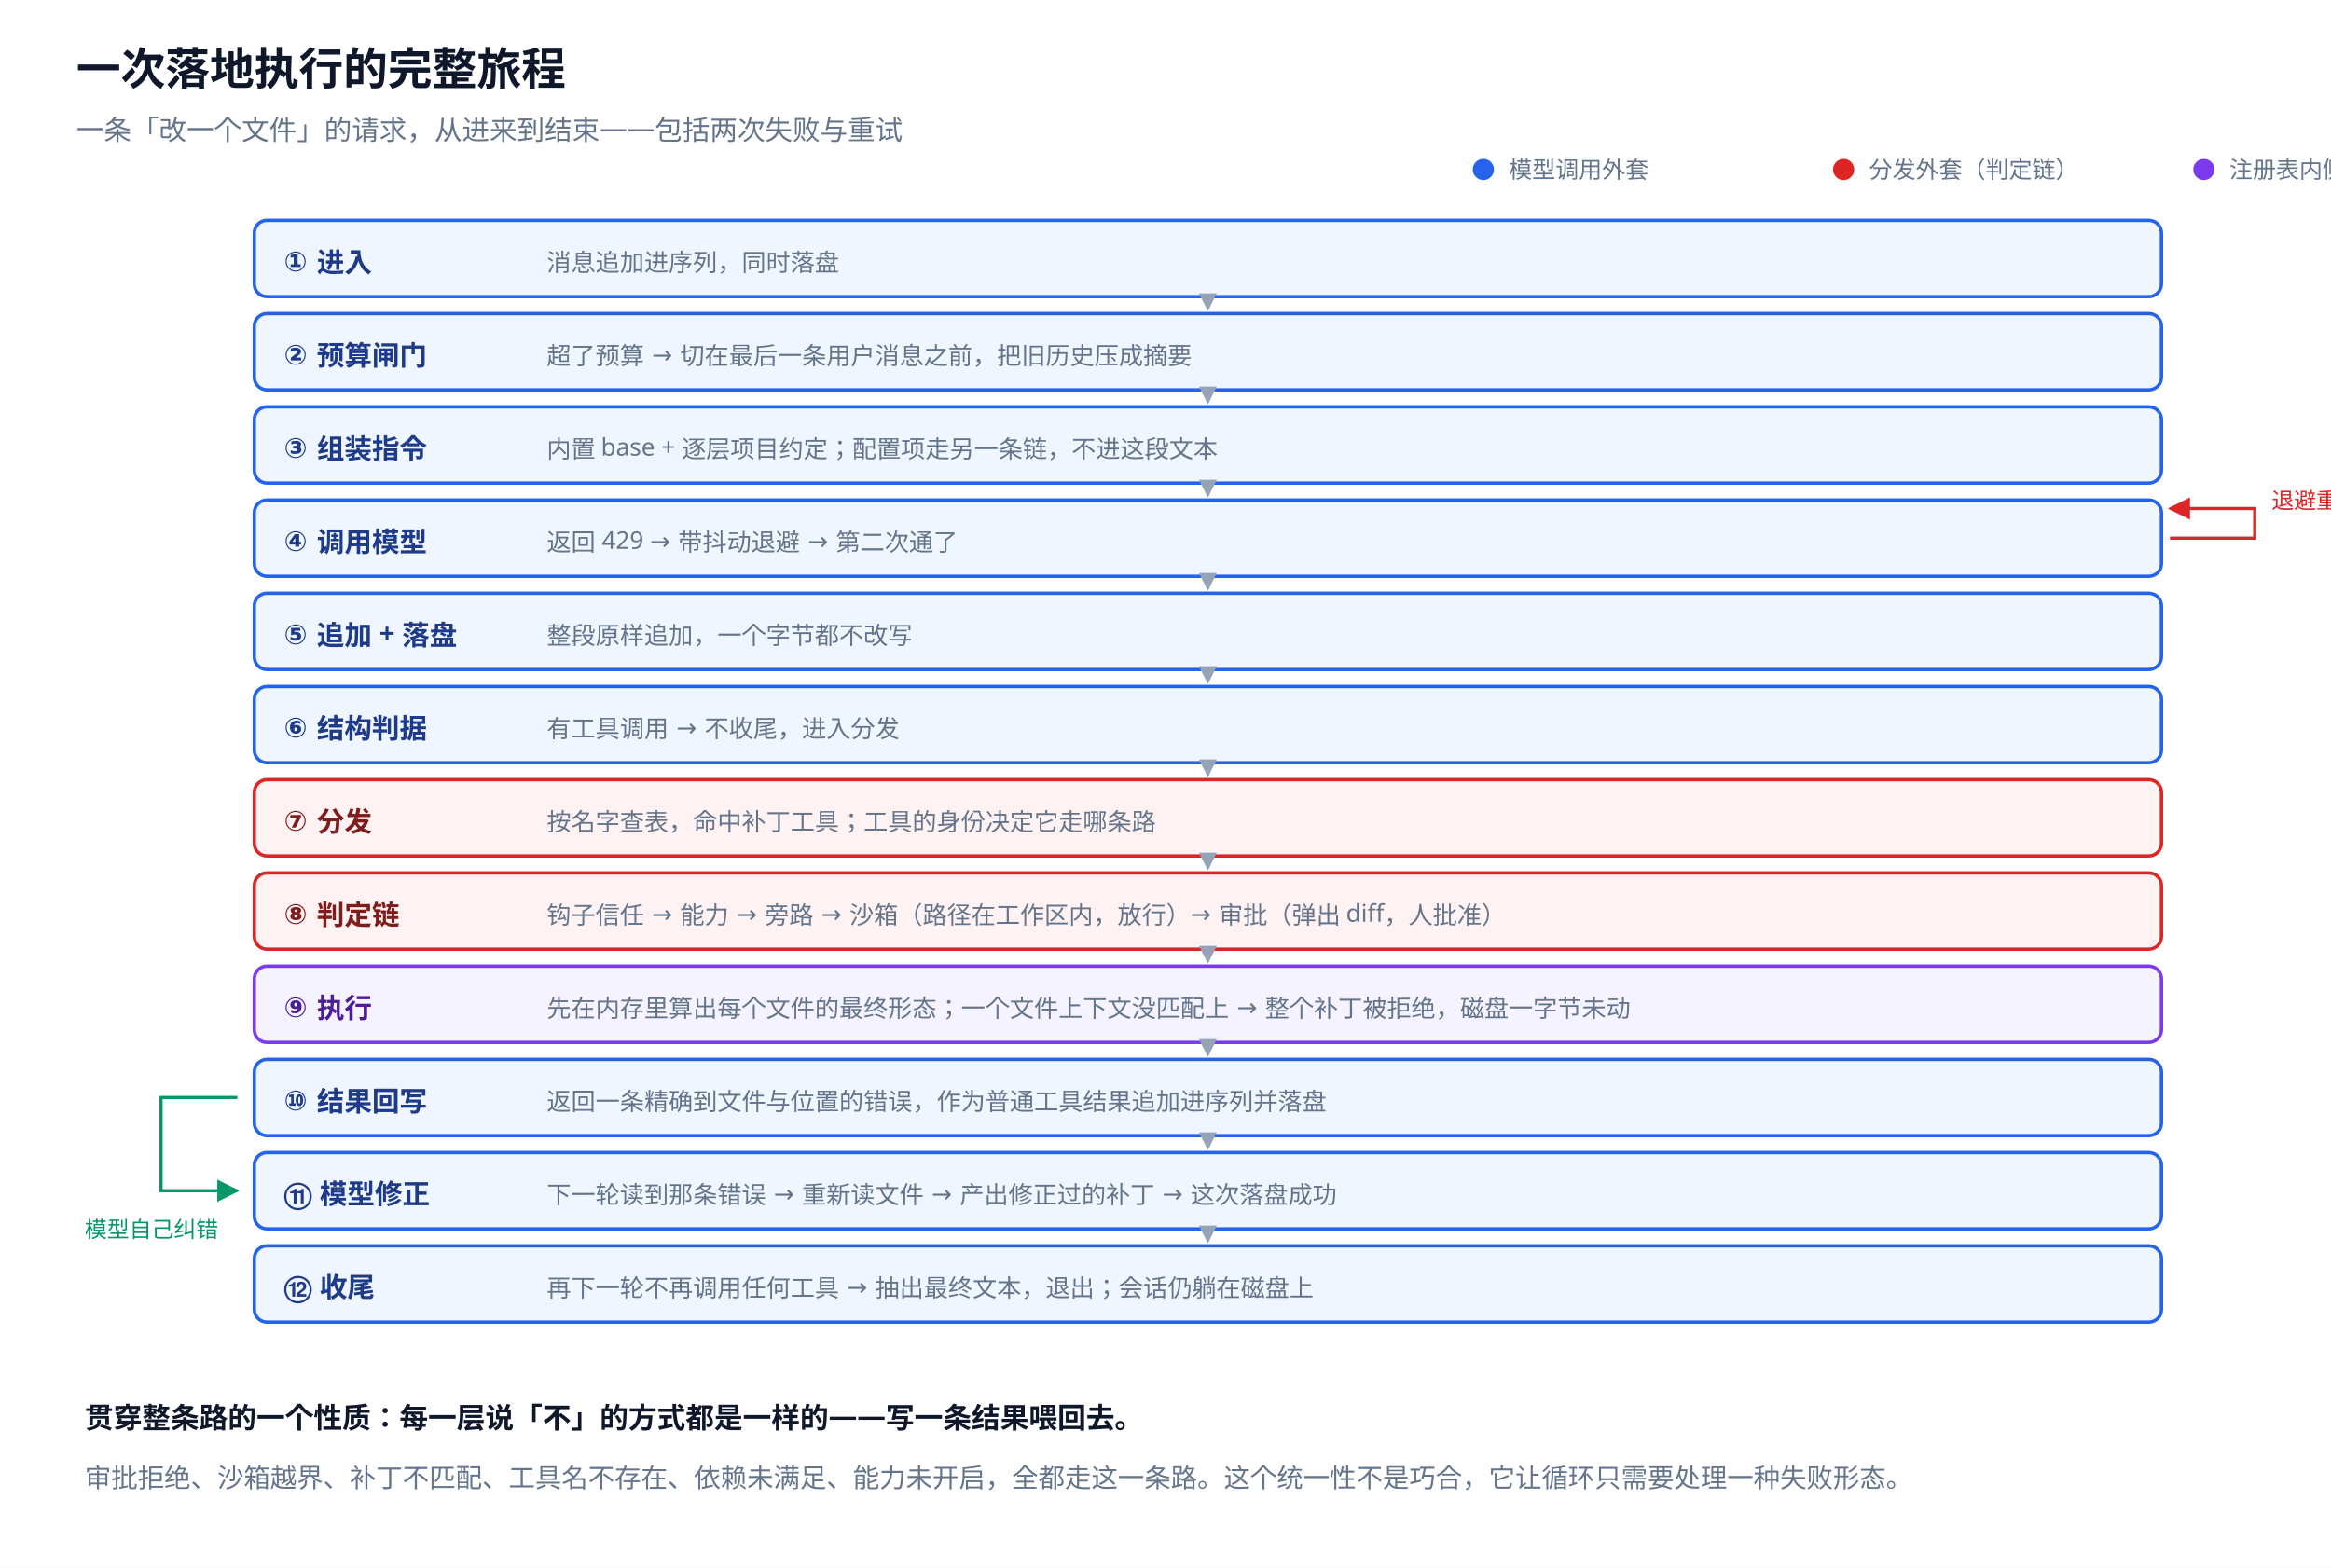
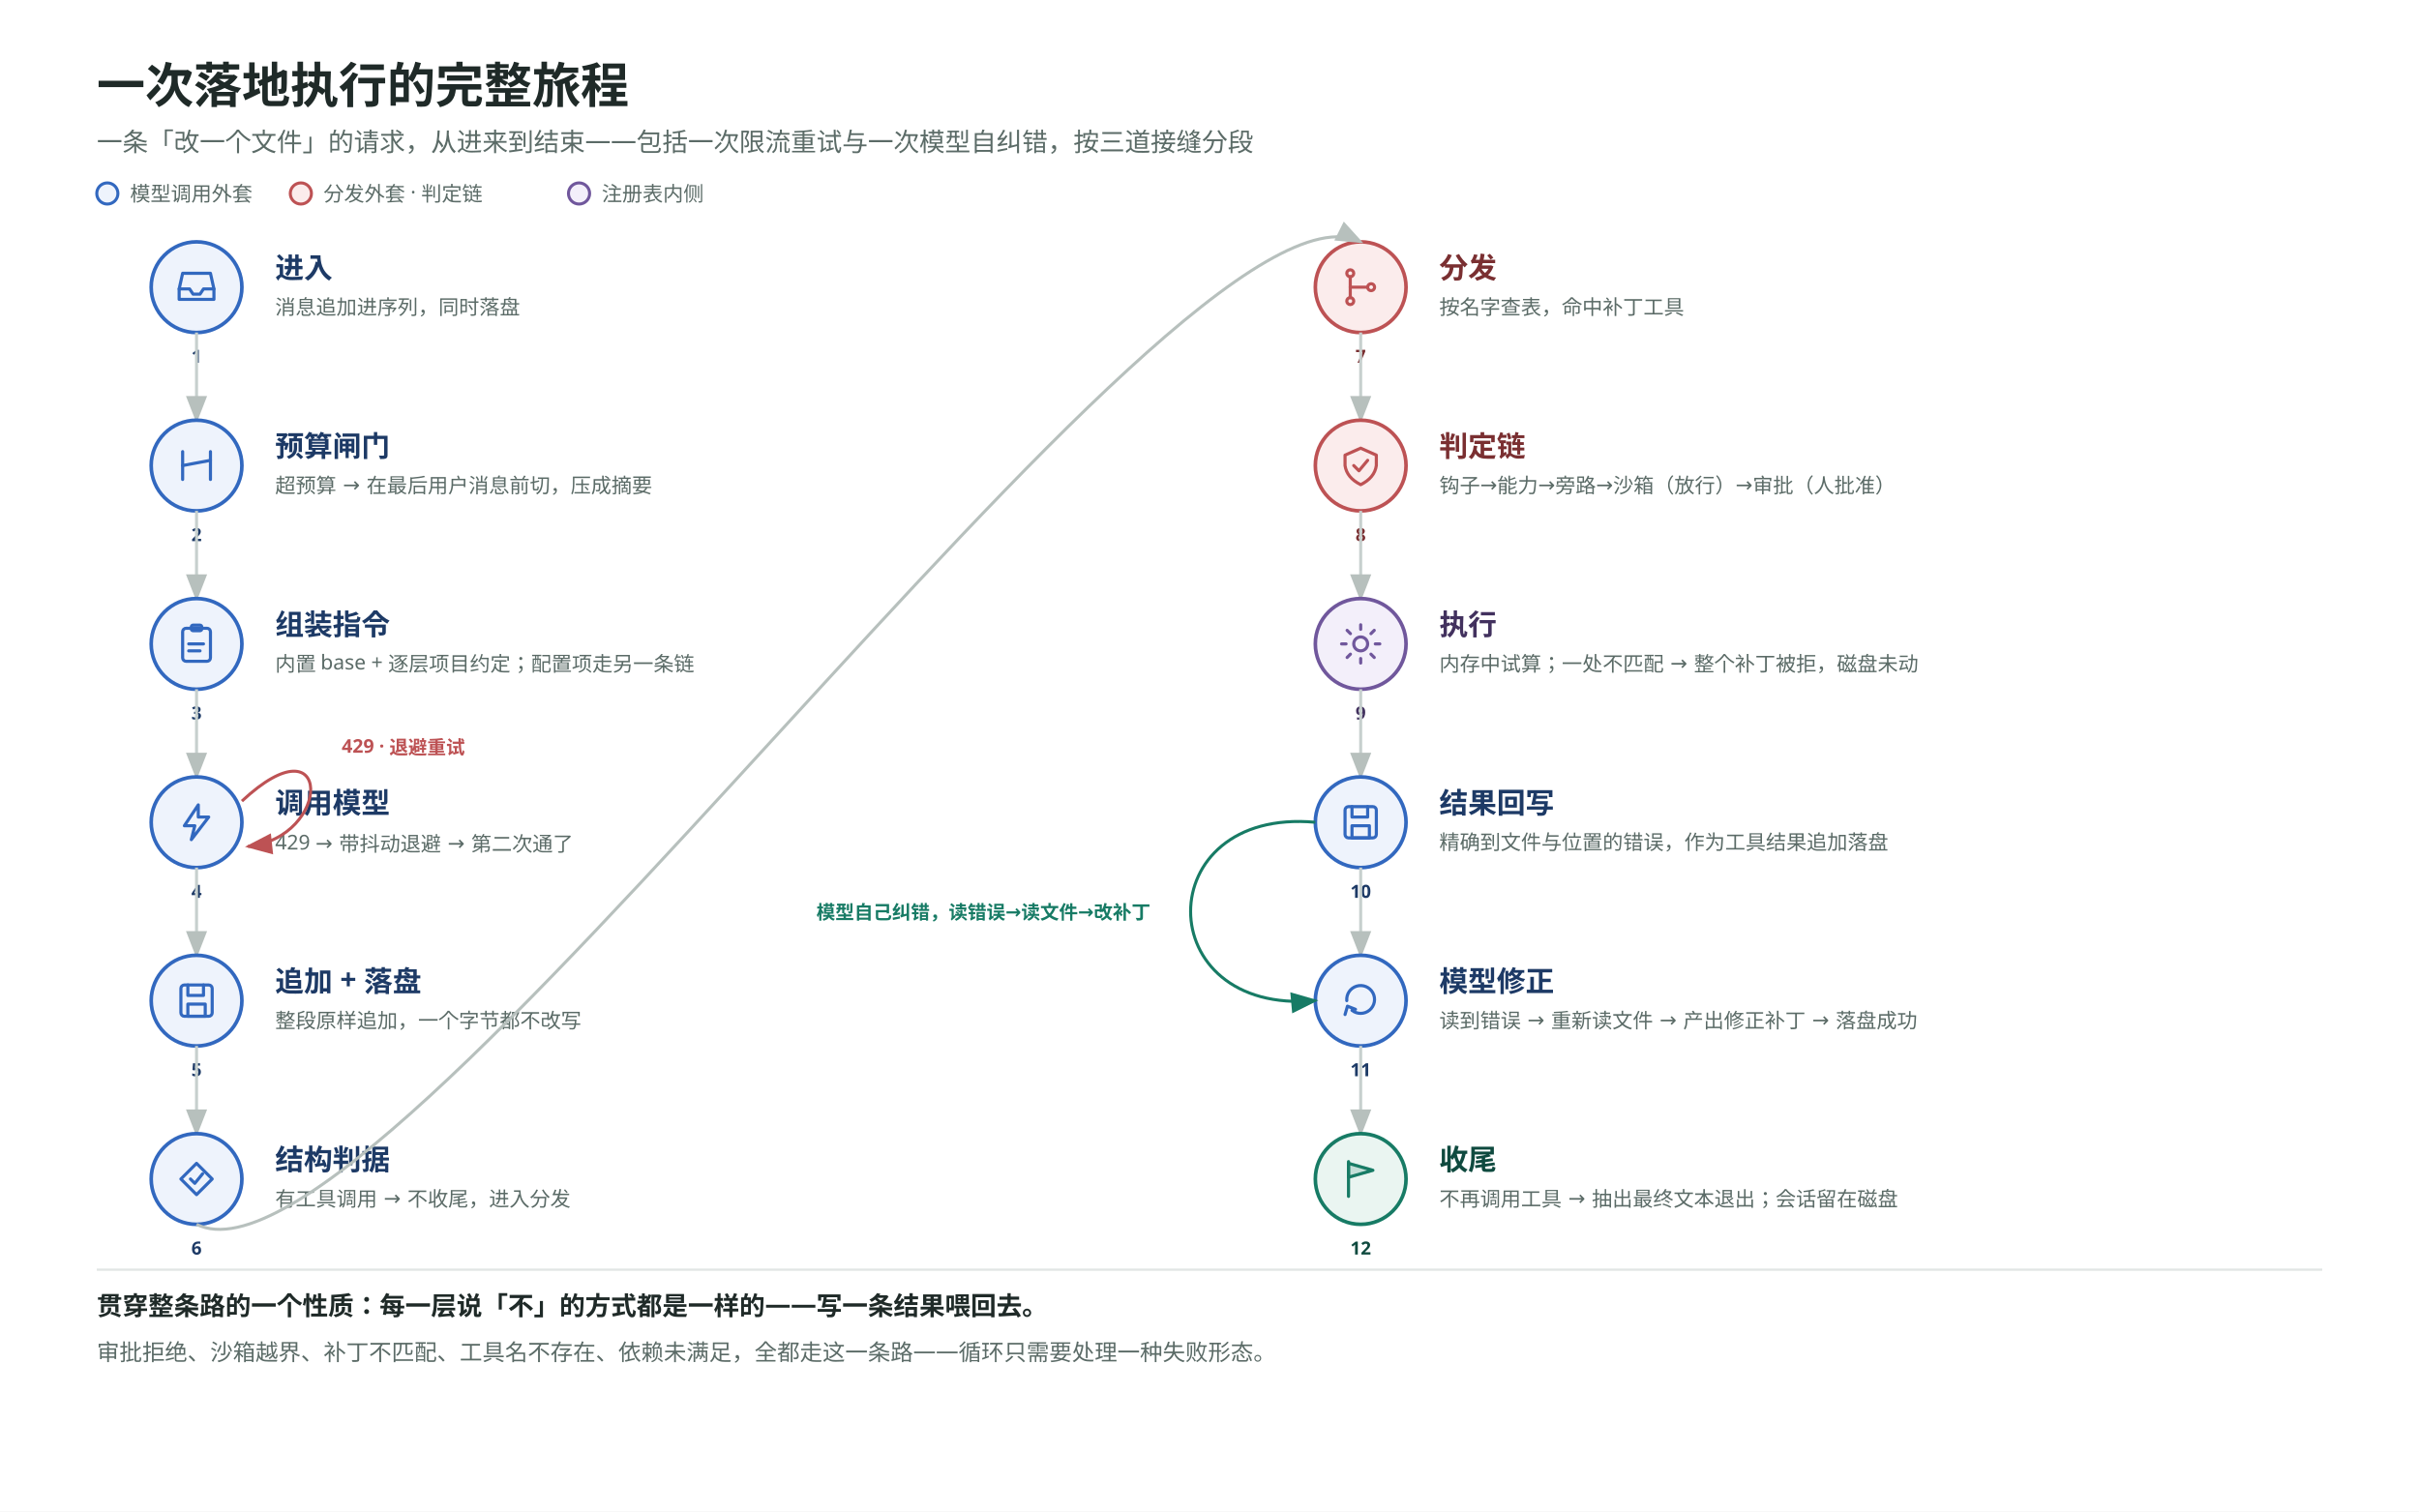
- <svg xmlns="http://www.w3.org/2000/svg" width="1100" height="740" viewBox="0 0 1100 740" font-family="'PingFang SC','Hiragino Sans GB','Heiti SC','Microsoft YaHei',sans-serif">
-   <rect width="1100" height="740" fill="#ffffff" />
+ <svg xmlns="http://www.w3.org/2000/svg" width="1600" height="1000" viewBox="0 0 1600 1000">
+   <style>text{font-family:'PingFang SC','Hiragino Sans GB','Heiti SC','Microsoft YaHei',sans-serif;letter-spacing:0}</style>
  <defs>
-     <marker id="a" viewBox="0 0 10 10" refX="9" refY="5" markerWidth="7" markerHeight="7" orient="auto">
-       <path d="M0,0 L10,5 L0,10 z" fill="#94a3b8" />
+     <marker id="arr" markerWidth="9" markerHeight="7" refX="8" refY="3.5" orient="auto">
+       <polygon points="0 0,9 3.5,0 7" fill="#b7c0bd" />
    </marker>
-     <marker id="ar" viewBox="0 0 10 10" refX="9" refY="5" markerWidth="7" markerHeight="7" orient="auto">
-       <path d="M0,0 L10,5 L0,10 z" fill="#dc2626" />
+     <marker id="arr-r" markerWidth="9" markerHeight="7" refX="8" refY="3.5" orient="auto">
+       <polygon points="0 0,9 3.5,0 7" fill="#bd5254" />
    </marker>
-     <marker id="ag" viewBox="0 0 10 10" refX="9" refY="5" markerWidth="7" markerHeight="7" orient="auto">
-       <path d="M0,0 L10,5 L0,10 z" fill="#059669" />
+     <marker id="arr-g" markerWidth="9" markerHeight="7" refX="8" refY="3.5" orient="auto">
+       <polygon points="0 0,9 3.5,0 7" fill="#177b65" />
    </marker>
  </defs>
-   <text x="36" y="40" font-size="21" fill="#0f172a" text-anchor="start" font-weight="600">一次落地执行的完整旅程</text>
-   <text x="36" y="66" font-size="13" fill="#64748b" text-anchor="start" font-weight="400">一条「改一个文件」的请求，从进来到结束——包括两次失败与重试</text>
-   <circle cx="700" cy="80" r="5" fill="#2563eb" />
-   <text x="712" y="84" font-size="11" fill="#64748b" text-anchor="start" font-weight="400">模型调用外套</text>
-   <circle cx="870" cy="80" r="5" fill="#dc2626" />
-   <text x="882" y="84" font-size="11" fill="#64748b" text-anchor="start" font-weight="400">分发外套（判定链）</text>
-   <circle cx="1040" cy="80" r="5" fill="#7c3aed" />
-   <text x="1052" y="84" font-size="11" fill="#64748b" text-anchor="start" font-weight="400">注册表内侧</text>
-   <rect x="120" y="104" width="900" height="36" rx="6" fill="#eff6ff" stroke="#2563eb" stroke-width="1.6" />
-   <text x="134" y="128" font-size="13" fill="#1e3a8a" text-anchor="start" font-weight="700">① 进入</text>
-   <text x="258" y="128" font-size="11.5" fill="#64748b" text-anchor="start" font-weight="400">消息追加进序列，同时落盘</text>
-   <path d="M570,140 L570,146" fill="none" stroke="#94a3b8" stroke-width="1.2" marker-end="url(#a)" />
-   <rect x="120" y="148" width="900" height="36" rx="6" fill="#eff6ff" stroke="#2563eb" stroke-width="1.6" />
-   <text x="134" y="172" font-size="13" fill="#1e3a8a" text-anchor="start" font-weight="700">② 预算闸门</text>
-   <text x="258" y="172" font-size="11.5" fill="#64748b" text-anchor="start" font-weight="400">超了预算 → 切在最后一条用户消息之前，把旧历史压成摘要</text>
-   <path d="M570,184 L570,190" fill="none" stroke="#94a3b8" stroke-width="1.2" marker-end="url(#a)" />
-   <rect x="120" y="192" width="900" height="36" rx="6" fill="#eff6ff" stroke="#2563eb" stroke-width="1.6" />
-   <text x="134" y="216" font-size="13" fill="#1e3a8a" text-anchor="start" font-weight="700">③ 组装指令</text>
-   <text x="258" y="216" font-size="11.5" fill="#64748b" text-anchor="start" font-weight="400">内置 base + 逐层项目约定；配置项走另一条链，不进这段文本</text>
-   <path d="M570,228 L570,234" fill="none" stroke="#94a3b8" stroke-width="1.2" marker-end="url(#a)" />
-   <rect x="120" y="236" width="900" height="36" rx="6" fill="#eff6ff" stroke="#2563eb" stroke-width="1.6" />
-   <text x="134" y="260" font-size="13" fill="#1e3a8a" text-anchor="start" font-weight="700">④ 调用模型</text>
-   <text x="258" y="260" font-size="11.5" fill="#64748b" text-anchor="start" font-weight="400">返回 429 → 带抖动退避 → 第二次通了</text>
-   <path d="M570,272 L570,278" fill="none" stroke="#94a3b8" stroke-width="1.2" marker-end="url(#a)" />
-   <rect x="120" y="280" width="900" height="36" rx="6" fill="#eff6ff" stroke="#2563eb" stroke-width="1.6" />
-   <text x="134" y="304" font-size="13" fill="#1e3a8a" text-anchor="start" font-weight="700">⑤ 追加 + 落盘</text>
-   <text x="258" y="304" font-size="11.5" fill="#64748b" text-anchor="start" font-weight="400">整段原样追加，一个字节都不改写</text>
-   <path d="M570,316 L570,322" fill="none" stroke="#94a3b8" stroke-width="1.2" marker-end="url(#a)" />
-   <rect x="120" y="324" width="900" height="36" rx="6" fill="#eff6ff" stroke="#2563eb" stroke-width="1.6" />
-   <text x="134" y="348" font-size="13" fill="#1e3a8a" text-anchor="start" font-weight="700">⑥ 结构判据</text>
-   <text x="258" y="348" font-size="11.5" fill="#64748b" text-anchor="start" font-weight="400">有工具调用 → 不收尾，进入分发</text>
-   <path d="M570,360 L570,366" fill="none" stroke="#94a3b8" stroke-width="1.2" marker-end="url(#a)" />
-   <rect x="120" y="368" width="900" height="36" rx="6" fill="#fef2f2" stroke="#dc2626" stroke-width="1.6" />
-   <text x="134" y="392" font-size="13" fill="#7f1d1d" text-anchor="start" font-weight="700">⑦ 分发</text>
-   <text x="258" y="392" font-size="11.5" fill="#64748b" text-anchor="start" font-weight="400">按名字查表，命中补丁工具；工具的身份决定它走哪条路</text>
-   <path d="M570,404 L570,410" fill="none" stroke="#94a3b8" stroke-width="1.2" marker-end="url(#a)" />
-   <rect x="120" y="412" width="900" height="36" rx="6" fill="#fef2f2" stroke="#dc2626" stroke-width="1.6" />
-   <text x="134" y="436" font-size="13" fill="#7f1d1d" text-anchor="start" font-weight="700">⑧ 判定链</text>
-   <text x="258" y="436" font-size="11.5" fill="#64748b" text-anchor="start" font-weight="400">钩子信任 → 能力 → 旁路 → 沙箱（路径在工作区内，放行）→ 审批（弹出 diff，人批准）</text>
-   <path d="M570,448 L570,454" fill="none" stroke="#94a3b8" stroke-width="1.2" marker-end="url(#a)" />
-   <rect x="120" y="456" width="900" height="36" rx="6" fill="#f5f3ff" stroke="#7c3aed" stroke-width="1.6" />
-   <text x="134" y="480" font-size="13" fill="#4c1d95" text-anchor="start" font-weight="700">⑨ 执行</text>
-   <text x="258" y="480" font-size="11.5" fill="#64748b" text-anchor="start" font-weight="400">先在内存里算出每个文件的最终形态；一个文件上下文没匹配上 → 整个补丁被拒绝，磁盘一字节未动</text>
-   <path d="M570,492 L570,498" fill="none" stroke="#94a3b8" stroke-width="1.2" marker-end="url(#a)" />
-   <rect x="120" y="500" width="900" height="36" rx="6" fill="#eff6ff" stroke="#2563eb" stroke-width="1.6" />
-   <text x="134" y="524" font-size="13" fill="#1e3a8a" text-anchor="start" font-weight="700">⑩ 结果回写</text>
-   <text x="258" y="524" font-size="11.5" fill="#64748b" text-anchor="start" font-weight="400">返回一条精确到文件与位置的错误，作为普通工具结果追加进序列并落盘</text>
-   <path d="M570,536 L570,542" fill="none" stroke="#94a3b8" stroke-width="1.2" marker-end="url(#a)" />
-   <rect x="120" y="544" width="900" height="36" rx="6" fill="#eff6ff" stroke="#2563eb" stroke-width="1.6" />
-   <text x="134" y="568" font-size="13" fill="#1e3a8a" text-anchor="start" font-weight="700">⑪ 模型修正</text>
-   <text x="258" y="568" font-size="11.5" fill="#64748b" text-anchor="start" font-weight="400">下一轮读到那条错误 → 重新读文件 → 产出修正过的补丁 → 这次落盘成功</text>
-   <path d="M570,580 L570,586" fill="none" stroke="#94a3b8" stroke-width="1.2" marker-end="url(#a)" />
-   <rect x="120" y="588" width="900" height="36" rx="6" fill="#eff6ff" stroke="#2563eb" stroke-width="1.6" />
-   <text x="134" y="612" font-size="13" fill="#1e3a8a" text-anchor="start" font-weight="700">⑫ 收尾</text>
-   <text x="258" y="612" font-size="11.5" fill="#64748b" text-anchor="start" font-weight="400">再下一轮不再调用任何工具 → 抽出最终文本，退出；会话仍躺在磁盘上</text>
-   <polyline points="1024,254 1064,254 1064,240 1024,240" fill="none" stroke="#dc2626" stroke-width="1.5" marker-end="url(#ar)" />
-   <text x="1072" y="240" font-size="10.5" fill="#dc2626" text-anchor="start" font-weight="400">退避重试</text>
-   <polyline points="112,518 76,518 76,562 112,562" fill="none" stroke="#059669" stroke-width="1.5" marker-end="url(#ag)" />
-   <text x="40" y="584" font-size="10.5" fill="#059669" text-anchor="start" font-weight="400">模型自己纠错</text>
-   <text x="40" y="674" font-size="13.5" fill="#0f172a" text-anchor="start" font-weight="600">贯穿整条路的一个性质：每一层说「不」的方式都是一样的——写一条结果喂回去。</text>
-   <text x="40" y="702" font-size="12.5" fill="#64748b" text-anchor="start" font-weight="400">审批拒绝、沙箱越界、补丁不匹配、工具名不存在、依赖未满足、能力未开启，全都走这一条路。这个统一性不是巧合，它让循环只需要处理一种失败形态。</text>
+   <rect width="1600" height="1000" fill="#ffffff" />
+   <text x="64" y="68" font-size="32" fill="#1f2a28" text-anchor="start" font-weight="650">一次落地执行的完整旅程</text>
+   <text x="64" y="100" font-size="17" fill="#5b6b67" text-anchor="start" font-weight="400">一条「改一个文件」的请求，从进来到结束——包括一次限流重试与一次模型自纠错，按三道接缝分段</text>
+   <circle cx="71" cy="128" r="7" fill="#eef3fc" stroke="#3268bf" stroke-width="2" />
+   <text x="86" y="133" font-size="13.5" fill="#5b6b67" text-anchor="start" font-weight="400">模型调用外套</text>
+   <circle cx="199" cy="128" r="7" fill="#fbecec" stroke="#bd5254" stroke-width="2" />
+   <text x="214" y="133" font-size="13.5" fill="#5b6b67" text-anchor="start" font-weight="400">分发外套 · 判定链</text>
+   <circle cx="383" cy="128" r="7" fill="#f3effa" stroke="#70579c" stroke-width="2" />
+   <text x="398" y="133" font-size="13.5" fill="#5b6b67" text-anchor="start" font-weight="400">注册表内侧</text>
+   <circle cx="130" cy="190" r="30" fill="#eef3fc" stroke="#3268bf" stroke-width="2.4" />
+   <g transform="translate(116.2,176.2) scale(1.15)" fill="none" stroke="#3268bf" stroke-width="1.8" stroke-linecap="round" stroke-linejoin="round">
+     <path d="M4,4 H20 L22,13 V19 H2 V13 Z" />
+     <path d="M2,13 H8 L10,16 H14 L16,13 H22" />
+   </g>
+   <text x="130" y="240" font-size="12" fill="#1d3a66" text-anchor="middle" font-weight="700">1</text>
+   <text x="182" y="184" font-size="19" fill="#1d3a66" text-anchor="start" font-weight="650">进入</text>
+   <text x="182" y="208" font-size="13.5" fill="#5b6b67" text-anchor="start" font-weight="400">消息追加进序列，同时落盘</text>
+   <line x1="130" y1="220" x2="130" y2="278" stroke="#c7d0ce" stroke-width="2" marker-end="url(#arr)" />
+   <circle cx="130" cy="308" r="30" fill="#eef3fc" stroke="#3268bf" stroke-width="2.4" />
+   <g transform="translate(116.2,294.2) scale(1.15)" fill="none" stroke="#3268bf" stroke-width="1.8" stroke-linecap="round" stroke-linejoin="round">
+     <line x1="4" y1="4" x2="4" y2="20" />
+     <line x1="20" y1="4" x2="20" y2="20" />
+     <line x1="4" y1="12" x2="20" y2="9" />
+   </g>
+   <text x="130" y="358" font-size="12" fill="#1d3a66" text-anchor="middle" font-weight="700">2</text>
+   <text x="182" y="302" font-size="19" fill="#1d3a66" text-anchor="start" font-weight="650">预算闸门</text>
+   <text x="182" y="326" font-size="13.5" fill="#5b6b67" text-anchor="start" font-weight="400">超预算 → 在最后用户消息前切，压成摘要</text>
+   <line x1="130" y1="338" x2="130" y2="396" stroke="#c7d0ce" stroke-width="2" marker-end="url(#arr)" />
+   <circle cx="130" cy="426" r="30" fill="#eef3fc" stroke="#3268bf" stroke-width="2.4" />
+   <g transform="translate(116.2,412.2) scale(1.15)" fill="none" stroke="#3268bf" stroke-width="1.8" stroke-linecap="round" stroke-linejoin="round">
+     <rect x="4" y="3" width="16" height="19" rx="2" />
+     <rect x="9" y="1.2" width="6" height="3.2" rx="1" />
+     <line x1="7.5" y1="12" x2="16" y2="12" />
+     <line x1="7.5" y1="16" x2="14" y2="16" />
+   </g>
+   <text x="130" y="476" font-size="12" fill="#1d3a66" text-anchor="middle" font-weight="700">3</text>
+   <text x="182" y="420" font-size="19" fill="#1d3a66" text-anchor="start" font-weight="650">组装指令</text>
+   <text x="182" y="444" font-size="13.5" fill="#5b6b67" text-anchor="start" font-weight="400">内置 base + 逐层项目约定；配置项走另一条链</text>
+   <line x1="130" y1="456" x2="130" y2="514" stroke="#c7d0ce" stroke-width="2" marker-end="url(#arr)" />
+   <circle cx="130" cy="544" r="30" fill="#eef3fc" stroke="#3268bf" stroke-width="2.4" />
+   <g transform="translate(116.2,530.2) scale(1.15)" fill="none" stroke="#3268bf" stroke-width="1.8" stroke-linecap="round" stroke-linejoin="round">
+     <path d="M13,2 L5,14 H11 L9,22 L19,9 H13 Z" stroke-linejoin="round" />
+   </g>
+   <text x="130" y="594" font-size="12" fill="#1d3a66" text-anchor="middle" font-weight="700">4</text>
+   <text x="182" y="538" font-size="19" fill="#1d3a66" text-anchor="start" font-weight="650">调用模型</text>
+   <text x="182" y="562" font-size="13.5" fill="#5b6b67" text-anchor="start" font-weight="400">429 → 带抖动退避 → 第二次通了</text>
+   <line x1="130" y1="574" x2="130" y2="632" stroke="#c7d0ce" stroke-width="2" marker-end="url(#arr)" />
+   <circle cx="130" cy="662" r="30" fill="#eef3fc" stroke="#3268bf" stroke-width="2.4" />
+   <g transform="translate(116.2,648.2) scale(1.15)" fill="none" stroke="#3268bf" stroke-width="1.8" stroke-linecap="round" stroke-linejoin="round">
+     <rect x="3" y="3" width="18" height="18" rx="2" />
+     <path d="M7,3 V9 H16 V3" />
+     <rect x="7" y="14" width="10" height="7" />
+   </g>
+   <text x="130" y="712" font-size="12" fill="#1d3a66" text-anchor="middle" font-weight="700">5</text>
+   <text x="182" y="656" font-size="19" fill="#1d3a66" text-anchor="start" font-weight="650">追加 + 落盘</text>
+   <text x="182" y="680" font-size="13.5" fill="#5b6b67" text-anchor="start" font-weight="400">整段原样追加，一个字节都不改写</text>
+   <line x1="130" y1="692" x2="130" y2="750" stroke="#c7d0ce" stroke-width="2" marker-end="url(#arr)" />
+   <circle cx="130" cy="780" r="30" fill="#eef3fc" stroke="#3268bf" stroke-width="2.4" />
+   <g transform="translate(116.2,766.2) scale(1.15)" fill="none" stroke="#3268bf" stroke-width="1.8" stroke-linecap="round" stroke-linejoin="round">
+     <polygon points="12,3 21,12 12,21 3,12" />
+     <path d="M8.5,12 L11,14.5 L15.5,9" />
+   </g>
+   <text x="130" y="830" font-size="12" fill="#1d3a66" text-anchor="middle" font-weight="700">6</text>
+   <text x="182" y="774" font-size="19" fill="#1d3a66" text-anchor="start" font-weight="650">结构判据</text>
+   <text x="182" y="798" font-size="13.5" fill="#5b6b67" text-anchor="start" font-weight="400">有工具调用 → 不收尾，进入分发</text>
+   <circle cx="900" cy="190" r="30" fill="#fbecec" stroke="#bd5254" stroke-width="2.4" />
+   <g transform="translate(886.2,176.2) scale(1.15)" fill="none" stroke="#bd5254" stroke-width="1.8" stroke-linecap="round" stroke-linejoin="round">
+     <circle cx="6" cy="4" r="2" />
+     <circle cx="6" cy="20" r="2" />
+     <circle cx="18" cy="12" r="2" />
+     <path d="M6,6 V18" />
+     <path d="M6,12 H16" />
+   </g>
+   <text x="900" y="240" font-size="12" fill="#7a2f31" text-anchor="middle" font-weight="700">7</text>
+   <text x="952" y="184" font-size="19" fill="#7a2f31" text-anchor="start" font-weight="650">分发</text>
+   <text x="952" y="208" font-size="13.5" fill="#5b6b67" text-anchor="start" font-weight="400">按名字查表，命中补丁工具</text>
+   <line x1="900" y1="220" x2="900" y2="278" stroke="#c7d0ce" stroke-width="2" marker-end="url(#arr)" />
+   <circle cx="900" cy="308" r="30" fill="#fbecec" stroke="#bd5254" stroke-width="2.4" />
+   <g transform="translate(886.2,294.2) scale(1.15)" fill="none" stroke="#bd5254" stroke-width="1.8" stroke-linecap="round" stroke-linejoin="round">
+     <path d="M12,2 L21,6 V12 Q20,19 12,23 Q4,19 3,12 V6 Z" />
+     <path d="M8,12 L11,15 L16,9" />
+   </g>
+   <text x="900" y="358" font-size="12" fill="#7a2f31" text-anchor="middle" font-weight="700">8</text>
+   <text x="952" y="302" font-size="19" fill="#7a2f31" text-anchor="start" font-weight="650">判定链</text>
+   <text x="952" y="326" font-size="13.5" fill="#5b6b67" text-anchor="start" font-weight="400">钩子→能力→旁路→沙箱（放行）→审批（人批准）</text>
+   <line x1="900" y1="338" x2="900" y2="396" stroke="#c7d0ce" stroke-width="2" marker-end="url(#arr)" />
+   <circle cx="900" cy="426" r="30" fill="#f3effa" stroke="#70579c" stroke-width="2.4" />
+   <g transform="translate(886.2,412.2) scale(1.15)" fill="none" stroke="#70579c" stroke-width="1.8" stroke-linecap="round" stroke-linejoin="round">
+     <circle cx="12" cy="12" r="4" />
+     <line x1="20.4" y1="12.0" x2="23.0" y2="12.0" />
+     <line x1="17.9" y1="17.9" x2="19.8" y2="19.8" />
+     <line x1="12.0" y1="20.4" x2="12.0" y2="23.0" />
+     <line x1="6.1" y1="17.9" x2="4.2" y2="19.8" />
+     <line x1="3.6" y1="12.0" x2="1.0" y2="12.0" />
+     <line x1="6.1" y1="6.1" x2="4.2" y2="4.2" />
+     <line x1="12.0" y1="3.6" x2="12.0" y2="1.0" />
+     <line x1="17.9" y1="6.1" x2="19.8" y2="4.2" />
+   </g>
+   <text x="900" y="476" font-size="12" fill="#42315e" text-anchor="middle" font-weight="700">9</text>
+   <text x="952" y="420" font-size="19" fill="#42315e" text-anchor="start" font-weight="650">执行</text>
+   <text x="952" y="444" font-size="13.5" fill="#5b6b67" text-anchor="start" font-weight="400">内存中试算；一处不匹配 → 整个补丁被拒，磁盘未动</text>
+   <line x1="900" y1="456" x2="900" y2="514" stroke="#c7d0ce" stroke-width="2" marker-end="url(#arr)" />
+   <circle cx="900" cy="544" r="30" fill="#eef3fc" stroke="#3268bf" stroke-width="2.4" />
+   <g transform="translate(886.2,530.2) scale(1.15)" fill="none" stroke="#3268bf" stroke-width="1.8" stroke-linecap="round" stroke-linejoin="round">
+     <rect x="3" y="3" width="18" height="18" rx="2" />
+     <path d="M7,3 V9 H16 V3" />
+     <rect x="7" y="14" width="10" height="7" />
+   </g>
+   <text x="900" y="594" font-size="12" fill="#1d3a66" text-anchor="middle" font-weight="700">10</text>
+   <text x="952" y="538" font-size="19" fill="#1d3a66" text-anchor="start" font-weight="650">结果回写</text>
+   <text x="952" y="562" font-size="13.5" fill="#5b6b67" text-anchor="start" font-weight="400">精确到文件与位置的错误，作为工具结果追加落盘</text>
+   <line x1="900" y1="574" x2="900" y2="632" stroke="#c7d0ce" stroke-width="2" marker-end="url(#arr)" />
+   <circle cx="900" cy="662" r="30" fill="#eef3fc" stroke="#3268bf" stroke-width="2.4" />
+   <g transform="translate(886.2,648.2) scale(1.15)" fill="none" stroke="#3268bf" stroke-width="1.8" stroke-linecap="round" stroke-linejoin="round">
+     <path d="M4,12 A8,8 0 1 1 7,17.6" />
+     <path d="M3,20 L4.4,15.2 L9,17" />
+   </g>
+   <text x="900" y="712" font-size="12" fill="#1d3a66" text-anchor="middle" font-weight="700">11</text>
+   <text x="952" y="656" font-size="19" fill="#1d3a66" text-anchor="start" font-weight="650">模型修正</text>
+   <text x="952" y="680" font-size="13.5" fill="#5b6b67" text-anchor="start" font-weight="400">读到错误 → 重新读文件 → 产出修正补丁 → 落盘成功</text>
+   <line x1="900" y1="692" x2="900" y2="750" stroke="#c7d0ce" stroke-width="2" marker-end="url(#arr)" />
+   <circle cx="900" cy="780" r="30" fill="#eaf5f1" stroke="#177b65" stroke-width="2.4" />
+   <g transform="translate(886.2,766.2) scale(1.15)" fill="none" stroke="#177b65" stroke-width="1.8" stroke-linecap="round" stroke-linejoin="round">
+     <line x1="5" y1="2" x2="5" y2="22" />
+     <path d="M5,3 L19,7 L5,11 Z" fill="#177b65" opacity="0.18" />
+     <path d="M5,3 L19,7 L5,11 Z" />
+   </g>
+   <text x="900" y="830" font-size="12" fill="#0f4a3f" text-anchor="middle" font-weight="700">12</text>
+   <text x="952" y="774" font-size="19" fill="#0f4a3f" text-anchor="start" font-weight="650">收尾</text>
+   <text x="952" y="798" font-size="13.5" fill="#5b6b67" text-anchor="start" font-weight="400">不再调用工具 → 抽出最终文本退出；会话留在磁盘</text>
+   <path d="M130,810 C 250,870 780,100 900,160" fill="none" stroke="#b7c0bd" stroke-width="2" marker-end="url(#arr)" />
+   <path d="M160,530 C 220,474 220,554 164,560" fill="none" stroke="#bd5254" stroke-width="2" marker-end="url(#arr-r)" />
+   <text x="226" y="498" font-size="12.5" fill="#bd5254" text-anchor="start" font-weight="600">429 · 退避重试</text>
+   <path d="M870,544 C 760,534 760,672 870,662" fill="none" stroke="#177b65" stroke-width="2" marker-end="url(#arr-g)" />
+   <text x="540" y="608.0" font-size="12.5" fill="#177b65" text-anchor="start" font-weight="600">模型自己纠错，读错误→读文件→改补丁</text>
+   <line x1="64" y1="840" x2="1536" y2="840" stroke="#e2e6e4" stroke-width="1.5" />
+   <text x="64" y="870" font-size="17" fill="#1f2a28" text-anchor="start" font-weight="600">贯穿整条路的一个性质：每一层说「不」的方式都是一样的——写一条结果喂回去。</text>
+   <text x="64" y="900" font-size="15" fill="#5b6b67" text-anchor="start" font-weight="400">审批拒绝、沙箱越界、补丁不匹配、工具名不存在、依赖未满足，全都走这一条路——循环只需要处理一种失败形态。</text>
</svg>
